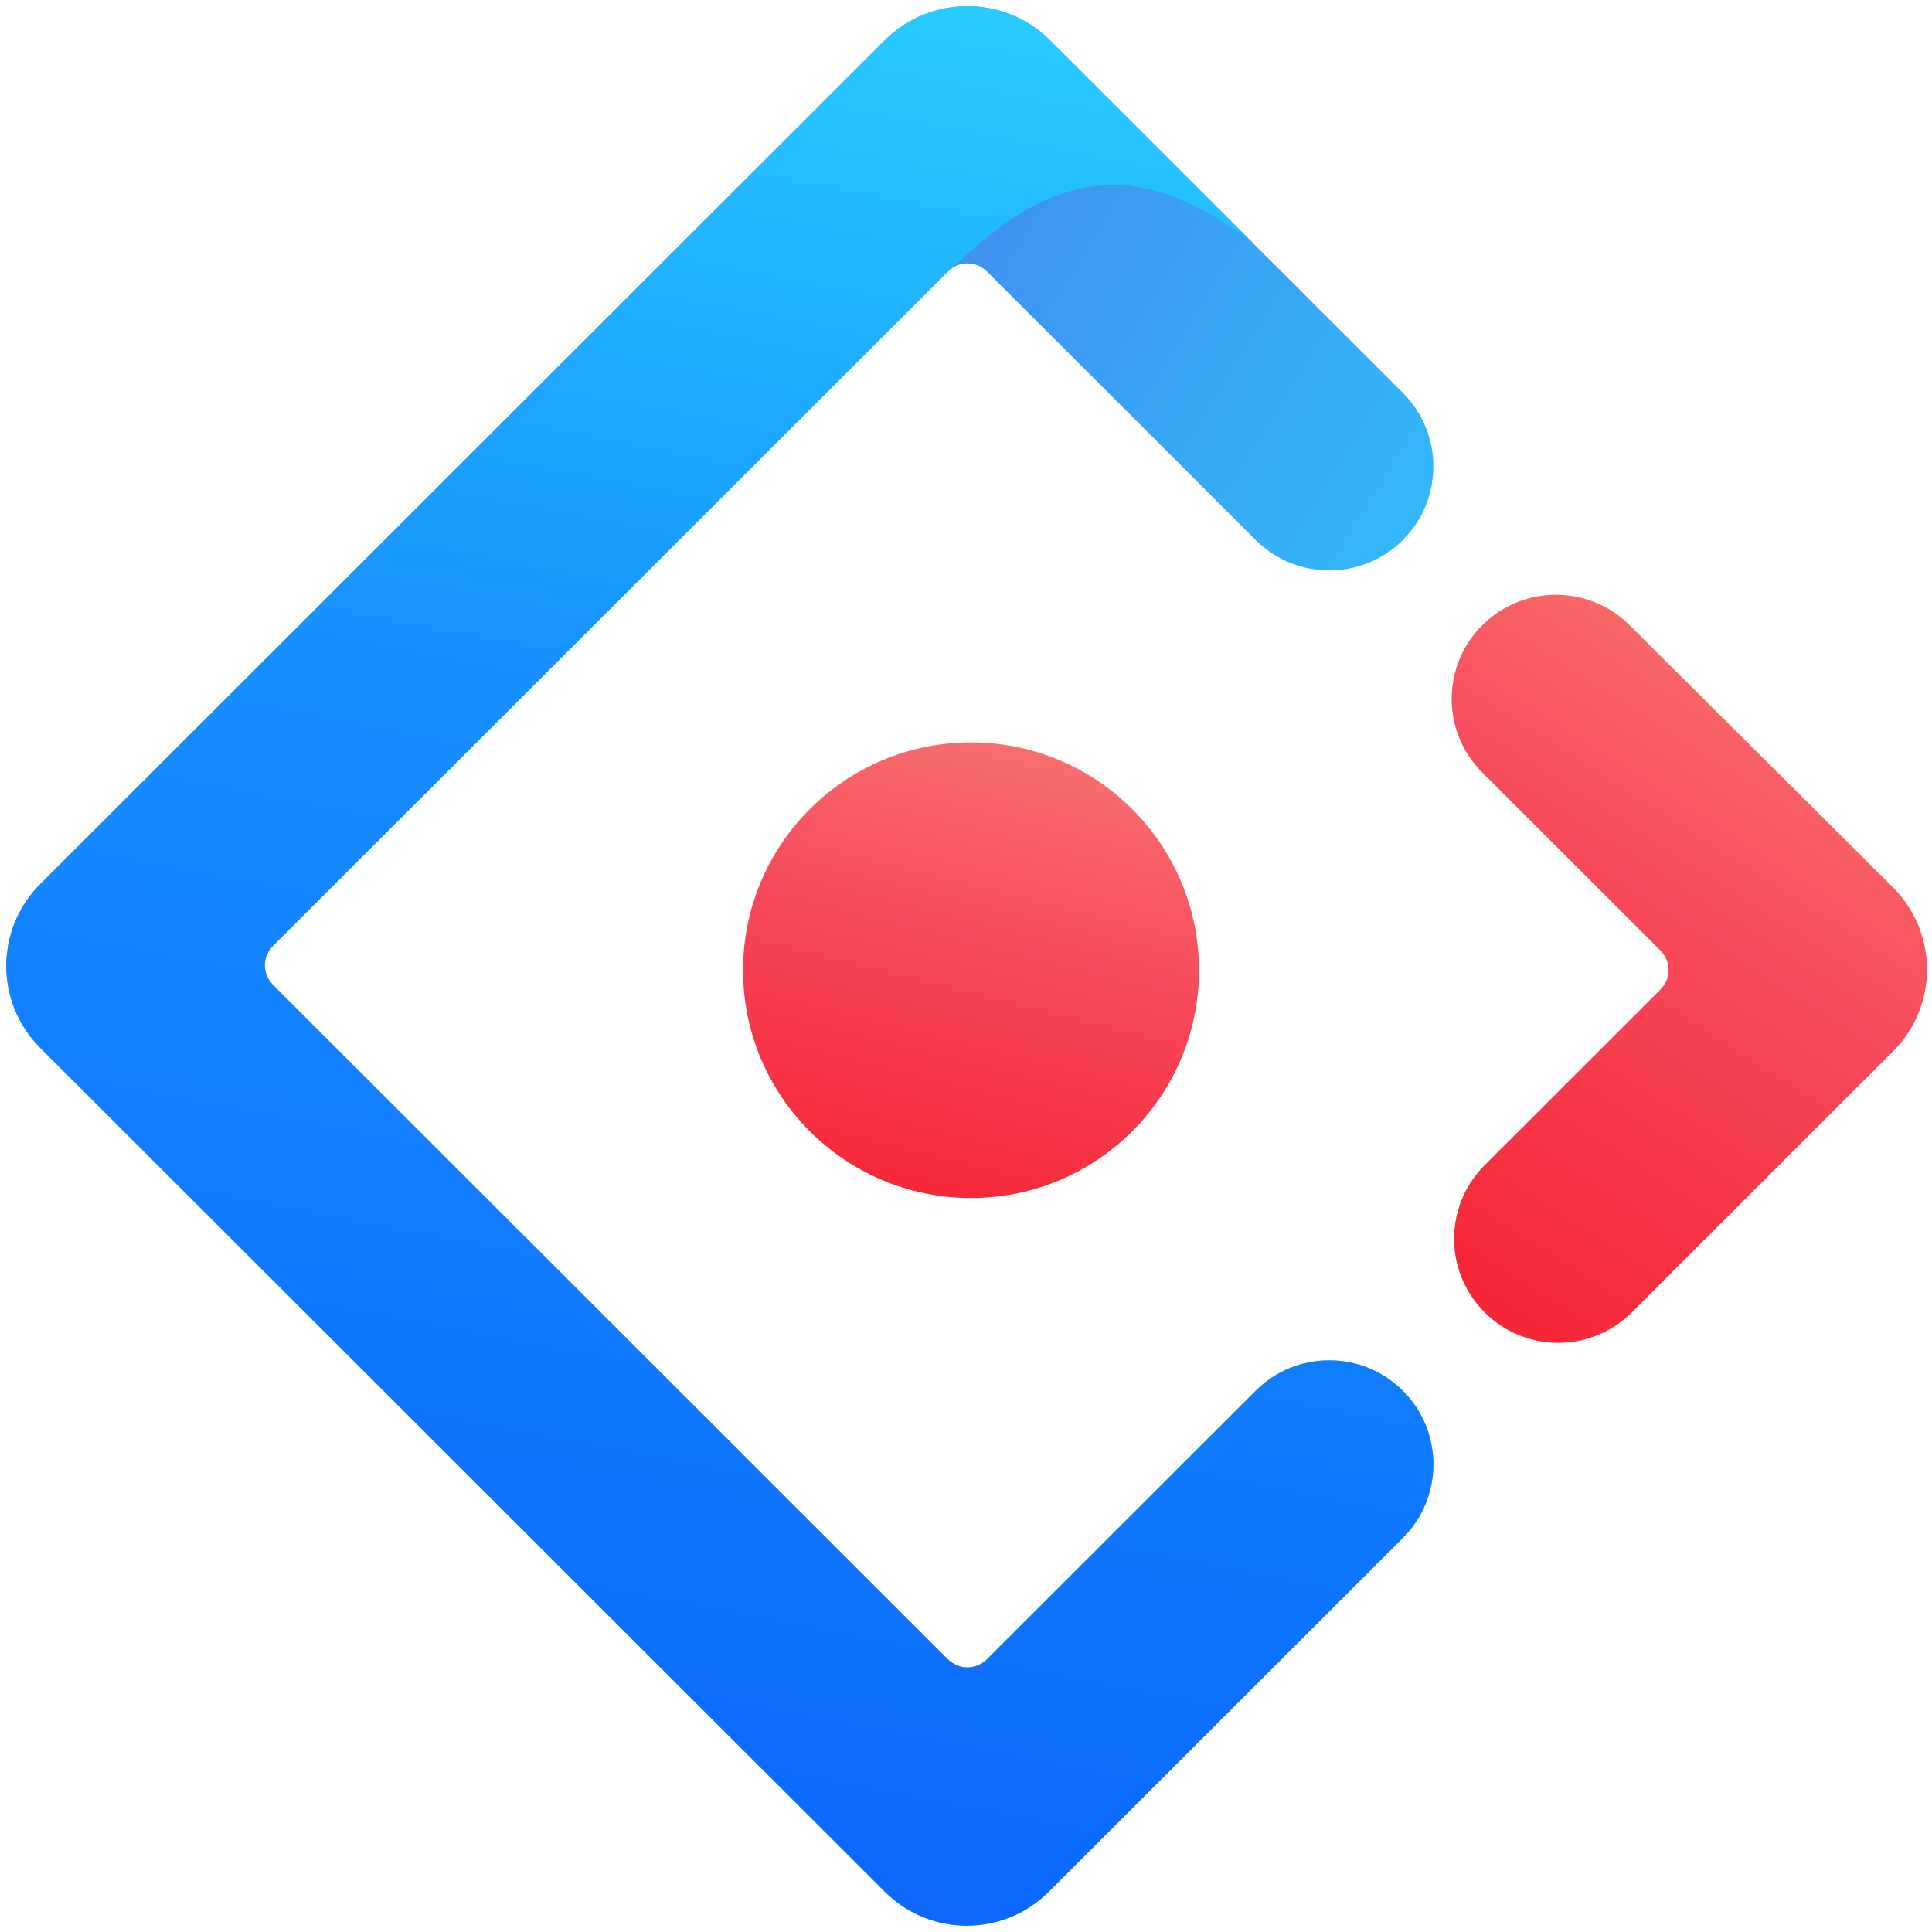
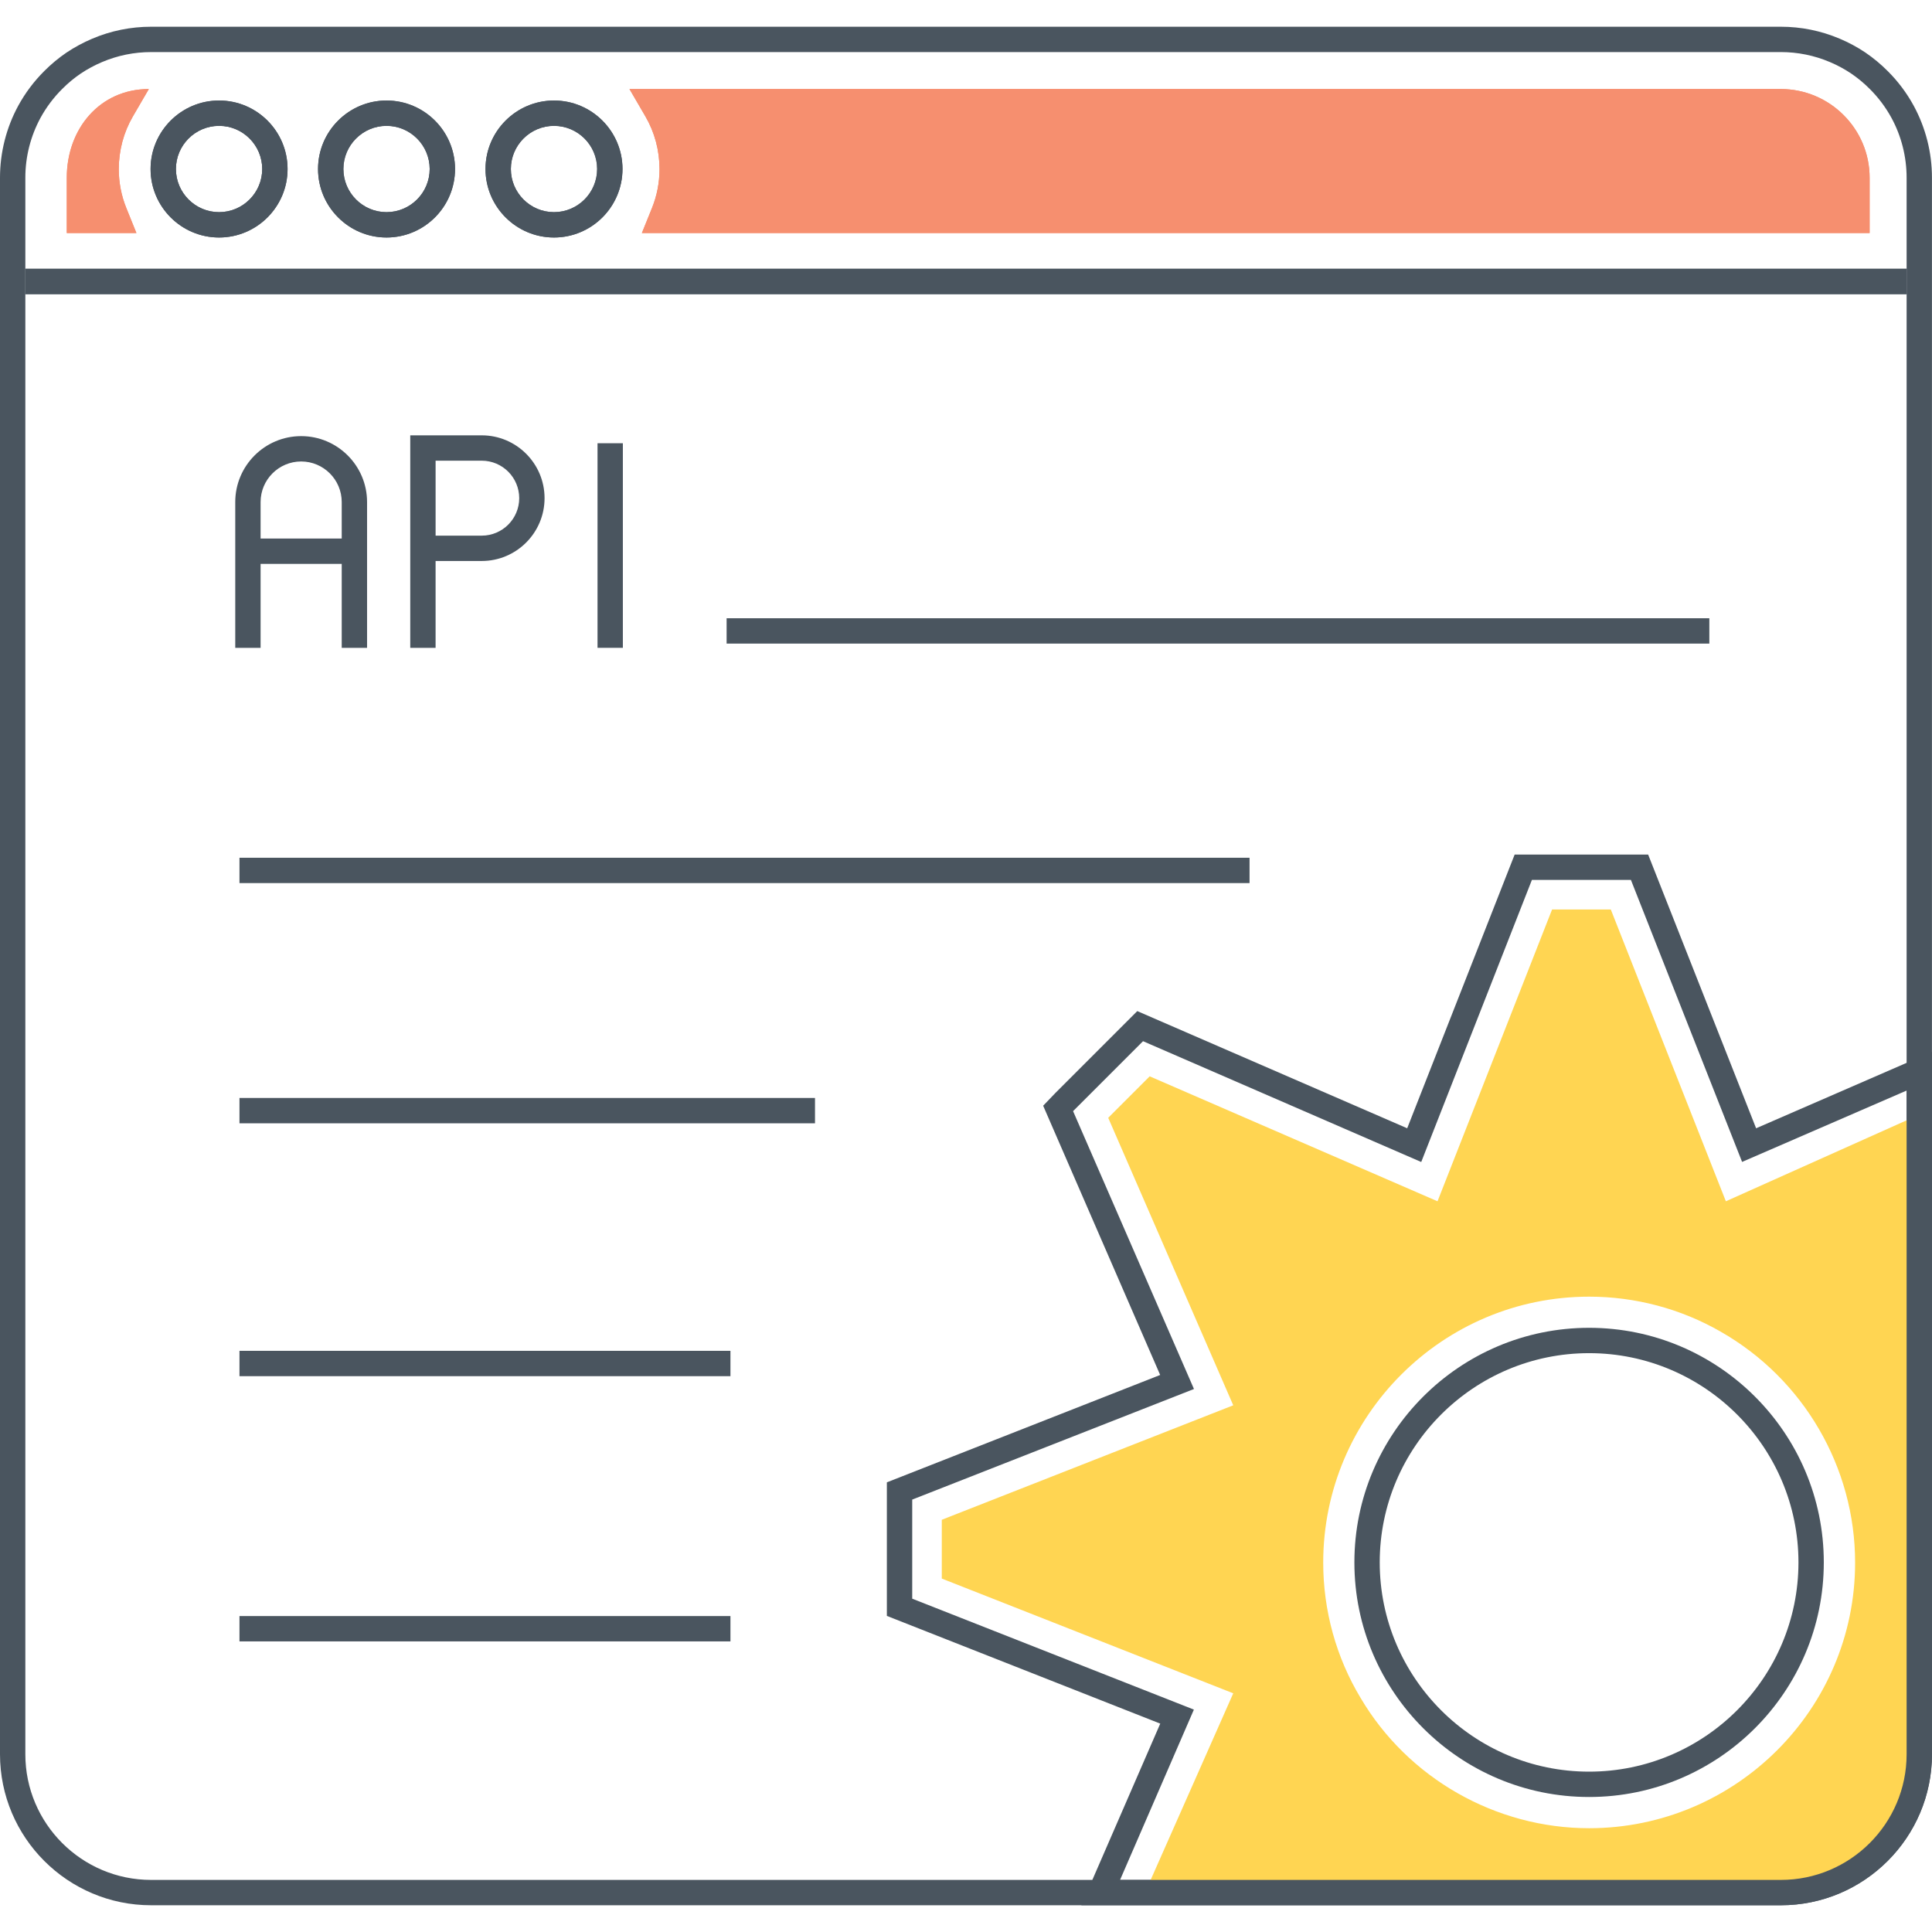
- <svg xmlns="http://www.w3.org/2000/svg" width="200" height="200" version="1.1" viewBox="0 0 200 200">
-   <defs>
-     <linearGradient id="linearGradient-1" x1="62.102%" x2="108.197%" y1="0%" y2="37.864%">
-       <stop offset="0%" stop-color="#4285EB" />
-       <stop offset="100%" stop-color="#2EC7FF" />
-     </linearGradient>
-     <linearGradient id="linearGradient-2" x1="69.644%" x2="54.043%" y1="0%" y2="108.457%">
-       <stop offset="0%" stop-color="#29CDFF" />
-       <stop offset="37.86%" stop-color="#148EFF" />
-       <stop offset="100%" stop-color="#0A60FF" />
-     </linearGradient>
-     <linearGradient id="linearGradient-3" x1="69.691%" x2="16.723%" y1="-12.974%" y2="117.391%">
-       <stop offset="0%" stop-color="#FA816E" />
-       <stop offset="41.473%" stop-color="#F74A5C" />
-       <stop offset="100%" stop-color="#F51D2C" />
-     </linearGradient>
-     <linearGradient id="linearGradient-4" x1="68.128%" x2="30.44%" y1="-35.691%" y2="114.943%">
-       <stop offset="0%" stop-color="#FA8E7D" />
-       <stop offset="51.264%" stop-color="#F74A5C" />
-       <stop offset="100%" stop-color="#F51D2C" />
-     </linearGradient>
-   </defs>
-   <g id="Page-1" fill="none" fill-rule="evenodd" stroke="none" stroke-width="1">
-     <g id="logo" transform="translate(-20, -20)">
-       <g id="Group-28-Copy-5" transform="translate(20, 20)">
-         <g id="Group-27-Copy-3">
-           <g id="Group-25" fill-rule="nonzero">
-             <g id="2">
-               <path id="Shape" fill="url(#linearGradient-1)" d="M91.588,4.177 L4.18,91.513 C-0.519,96.208 -0.519,103.792 4.18,108.487 L91.588,195.823 C96.287,200.519 103.877,200.519 108.577,195.823 L145.225,159.205 C149.434,155 149.434,148.182 145.225,143.977 C141.017,139.772 134.194,139.772 129.985,143.977 L102.202,171.737 C101.032,172.906 99.257,172.906 98.088,171.737 L28.286,101.993 C27.116,100.824 27.116,99.051 28.286,97.882 L98.088,28.138 C99.257,26.969 101.032,26.969 102.202,28.138 L129.985,55.898 C134.194,60.103 141.017,60.103 145.225,55.898 C149.434,51.693 149.434,44.876 145.225,40.671 L108.581,4.056 C103.862,-0.538 96.269,-0.501 91.588,4.177 Z" />
-               <path id="Shape" fill="url(#linearGradient-2)" d="M91.588,4.177 L4.18,91.513 C-0.519,96.208 -0.519,103.792 4.18,108.487 L91.588,195.823 C96.287,200.519 103.877,200.519 108.577,195.823 L145.225,159.205 C149.434,155 149.434,148.182 145.225,143.977 C141.017,139.772 134.194,139.772 129.985,143.977 L102.202,171.737 C101.032,172.906 99.257,172.906 98.088,171.737 L28.286,101.993 C27.116,100.824 27.116,99.051 28.286,97.882 L98.088,28.138 C101,25.627 105.752,20.542 112.73,19.352 C117.916,18.469 123.585,20.414 129.739,25.189 C125.625,21.078 118.572,14.034 108.581,4.056 C103.862,-0.538 96.269,-0.501 91.588,4.177 Z" />
-             </g>
-             <path id="Shape" fill="url(#linearGradient-3)" d="M153.686,135.855 C157.894,140.06 164.717,140.06 168.926,135.855 L195.96,108.843 C200.659,104.147 200.659,96.564 195.961,91.869 L168.691,64.718 C164.472,60.518 157.647,60.524 153.436,64.732 C149.227,68.937 149.227,75.754 153.436,79.959 L171.854,98.362 C173.024,99.531 173.024,101.305 171.854,102.473 L153.686,120.627 C149.477,124.832 149.477,131.65 153.686,135.855 Z" />
-           </g>
-           <ellipse id="Combined-Shape" cx="100.519" cy="100.437" fill="url(#linearGradient-4)" rx="23.6" ry="23.581" />
-         </g>
-       </g>
-     </g>
-   </g>
+ <svg xmlns="http://www.w3.org/2000/svg" t="1713425355972" class="icon" viewBox="0 0 1024 1024" version="1.1" p-id="9972" width="200" height="200">
+   <path d="M930.772 598.012l-57.224-145.08H802.8l-56.956 145.08-143.064-62.108-43.524 43.524-6.36 6.628 62.016 142.704-144.856 56.912v70.792l144.9 57.092-41.824 96.272h370.756c44.152 0 80.108-35.912 80.108-80.064v-372.276l-93.224 40.524z m79.796 331.756c0 36.764-29.912 66.632-66.672 66.632h-350.248l39.136-90.272-149.288-58.792v-52.524l149.332-58.612-64.076-147.272 37.076-37.076 147.452 64.032 58.66-149.512h52.48l58.928 149.468 87.228-37.836v351.764z" fill="#4A555F" p-id="9973" />
+   <path d="M914.744 636.704l-60.988-154.66h-31.12l-60.72 154.66-152.556-66.228-21.984 21.984 66.272 152.38-154.48 60.672v31.164l154.48 60.808-46.752 105.624 337 0.008c44.2 0 73.392-35.392 73.392-73.344l-0.02-338.992-102.524 45.924z m-72.452 332.292c-49.612 0-96.092-26.552-121.168-69.092-12.94-21.496-19.792-46.3-19.792-71.688 0-77.732 63.224-140.96 140.96-140.96 24.536 0 48.672 6.448 69.672 18.54 43.972 25.028 71.284 71.912 71.284 122.42 0.004 77.552-63.22 140.732-140.956 140.78z" fill="#FFD552" p-id="9974" />
+   <path d="M340.208 123.504l5.368-13.288a54.72 54.72 0 0 0 3.976-20.624c0-9.848-2.58-19.484-7.464-27.872l-8.46-14.532h610.228c25.96 0 47.08 21.088 47.08 47.008v29.308H340.208zM72.304 123.504l-5.368-13.288a54.72 54.72 0 0 1-3.976-20.624c0-9.848 2.58-19.484 7.464-27.872l8.456-14.532c-25.96 0-43.484 21.088-43.484 47.008v29.308h36.908z" fill="#F68F6F" p-id="9975" />
+   <path d="M13.432 142.472h997.112v13.432H13.432zM116.112 125.88c-20.016 0-36.3-16.284-36.3-36.304s16.284-36.304 36.3-36.304 36.304 16.284 36.304 36.304-16.288 36.304-36.304 36.304z m0-59.172c-12.608 0-22.868 10.26-22.868 22.868s10.26 22.868 22.868 22.868c12.612 0 22.868-10.26 22.868-22.868s-10.256-22.868-22.868-22.868zM204.872 125.88c-20.016 0-36.3-16.284-36.3-36.304 0-20.016 16.284-36.3 36.3-36.3 20.02 0 36.304 16.284 36.304 36.3 0 20.02-16.288 36.304-36.304 36.304z m0-59.172c-12.608 0-22.868 10.26-22.868 22.868s10.26 22.868 22.868 22.868c12.612 0 22.868-10.26 22.868-22.868s-10.256-22.868-22.868-22.868zM293.632 125.88c-20.016 0-36.304-16.284-36.304-36.304 0-20.016 16.288-36.3 36.304-36.3s36.304 16.284 36.304 36.3c-0.004 20.02-16.288 36.304-36.304 36.304z m0-59.172c-12.612 0-22.868 10.26-22.868 22.868s10.26 22.868 22.868 22.868 22.868-10.26 22.868-22.868-10.26-22.868-22.868-22.868z" fill="#4A555F" p-id="9976" />
+   <path d="M943.892 1009.824H80.084C35.928 1009.824 0 973.92 0 929.788V94.208c0-13.348 3.34-26.54 9.664-38.156a80 80 0 0 1 13.812-18.404 80.756 80.756 0 0 1 11.768-9.776 82.324 82.324 0 0 1 13.664-7.372 79.588 79.588 0 0 1 31.176-6.328h863.808c10.76 0 21.248 2.132 31.18 6.332a80.54 80.54 0 0 1 13.58 7.316 81.16 81.16 0 0 1 11.884 9.864 79.94 79.94 0 0 1 13.78 18.376 80 80 0 0 1 9.66 38.148v835.58c0.004 44.132-35.924 80.036-80.084 80.036zM80.084 27.604c-8.952 0-17.68 1.772-25.944 5.268-3.948 1.668-7.768 3.724-11.364 6.12a66.86 66.86 0 0 0-9.764 8.116 66.852 66.852 0 0 0-11.548 15.356 66.58 66.58 0 0 0-8.032 31.744v835.58c0 36.724 29.9 66.604 66.652 66.604h863.808c36.752 0 66.652-29.88 66.652-66.604V94.208c0-11.112-2.776-22.084-8.028-31.736a66.86 66.86 0 0 0-11.512-15.328 67.552 67.552 0 0 0-9.884-8.204 67.08 67.08 0 0 0-11.256-6.056 66.292 66.292 0 0 0-25.976-5.284H80.084z" fill="#4A555F" p-id="9977" />
+   <path d="M340.208 123.504l5.368-13.288a54.72 54.72 0 0 0 3.976-20.624c0-9.848-2.58-19.484-7.464-27.872l-8.46-14.532h610.228c25.96 0 47.08 21.088 47.08 47.008v29.308H340.208zM72.304 123.504l-5.368-13.288a54.72 54.72 0 0 1-3.976-20.624c0-9.848 2.58-19.484 7.464-27.872l8.456-14.532c-25.96 0-43.484 21.088-43.484 47.008v29.308h36.908z" fill="#F68F6F" p-id="9978" />
+   <path d="M13.432 142.472h997.112v13.432H13.432zM116.112 125.88c-20.016 0-36.3-16.284-36.3-36.304s16.284-36.304 36.3-36.304 36.304 16.284 36.304 36.304-16.288 36.304-36.304 36.304z m0-59.172c-12.608 0-22.868 10.26-22.868 22.868s10.26 22.868 22.868 22.868c12.612 0 22.868-10.26 22.868-22.868s-10.256-22.868-22.868-22.868zM204.872 125.88c-20.016 0-36.3-16.284-36.3-36.304 0-20.016 16.284-36.3 36.3-36.3 20.02 0 36.304 16.284 36.304 36.3 0 20.02-16.288 36.304-36.304 36.304z m0-59.172c-12.608 0-22.868 10.26-22.868 22.868s10.26 22.868 22.868 22.868c12.612 0 22.868-10.26 22.868-22.868s-10.256-22.868-22.868-22.868zM293.632 125.88c-20.016 0-36.304-16.284-36.304-36.304 0-20.016 16.288-36.3 36.304-36.3s36.304 16.284 36.304 36.3c-0.004 20.02-16.288 36.304-36.304 36.304z m0-59.172c-12.612 0-22.868 10.26-22.868 22.868s10.26 22.868 22.868 22.868 22.868-10.26 22.868-22.868-10.26-22.868-22.868-22.868z" fill="#4A555F" p-id="9979" />
+   <path d="M385.12 327.684h520.864v13.432H385.12z" fill="#4A555F" p-id="9980" />
+   <path d="M126.924 454.624h535.36v13.432H126.924z" fill="#4A555F" p-id="9981" />
+   <path d="M126.924 581.944h305.04v13.432h-305.04z" fill="#4A555F" p-id="9982" />
+   <path d="M126.924 715.968h260.228v13.432H126.924z" fill="#4A555F" p-id="9983" />
+   <path d="M126.924 856.544h260.228v13.432H126.924z" fill="#4A555F" p-id="9984" />
+   <path d="M255.332 230.74H217.44v112.628h13.432V297.336h24.456c18.36 0 33.3-14.936 33.3-33.3s-14.936-33.296-33.296-33.296z m0 53.164h-24.456v-39.732h24.456a19.888 19.888 0 0 1 19.864 19.864 19.888 19.888 0 0 1-19.864 19.868zM159.624 231.156c-19.264 0-34.936 15.672-34.936 34.936v77.276h13.432V298.864h43v44.504h13.432V266.092c0.004-19.264-15.668-34.936-34.928-34.936zM138.12 285.428v-19.34a21.524 21.524 0 0 1 21.5-21.5 21.524 21.524 0 0 1 21.5 21.5v19.34H138.12z" fill="#4A555F" p-id="9985" />
+   <path d="M316.7 234.924h13.432v108.44h-13.432z" fill="#4A555F" p-id="9986" />
+   <path d="M842.252 952.444c-68.596 0-124.4-55.78-124.4-124.34s55.804-124.336 124.4-124.336 124.4 55.776 124.4 124.336-55.804 124.34-124.4 124.34z m0-235.244c-61.188 0-110.968 49.752-110.968 110.904 0 61.152 49.78 110.904 110.968 110.904s110.968-49.752 110.968-110.904c0-61.152-49.78-110.904-110.968-110.904z" fill="#4A555F" p-id="9987" />
</svg>
